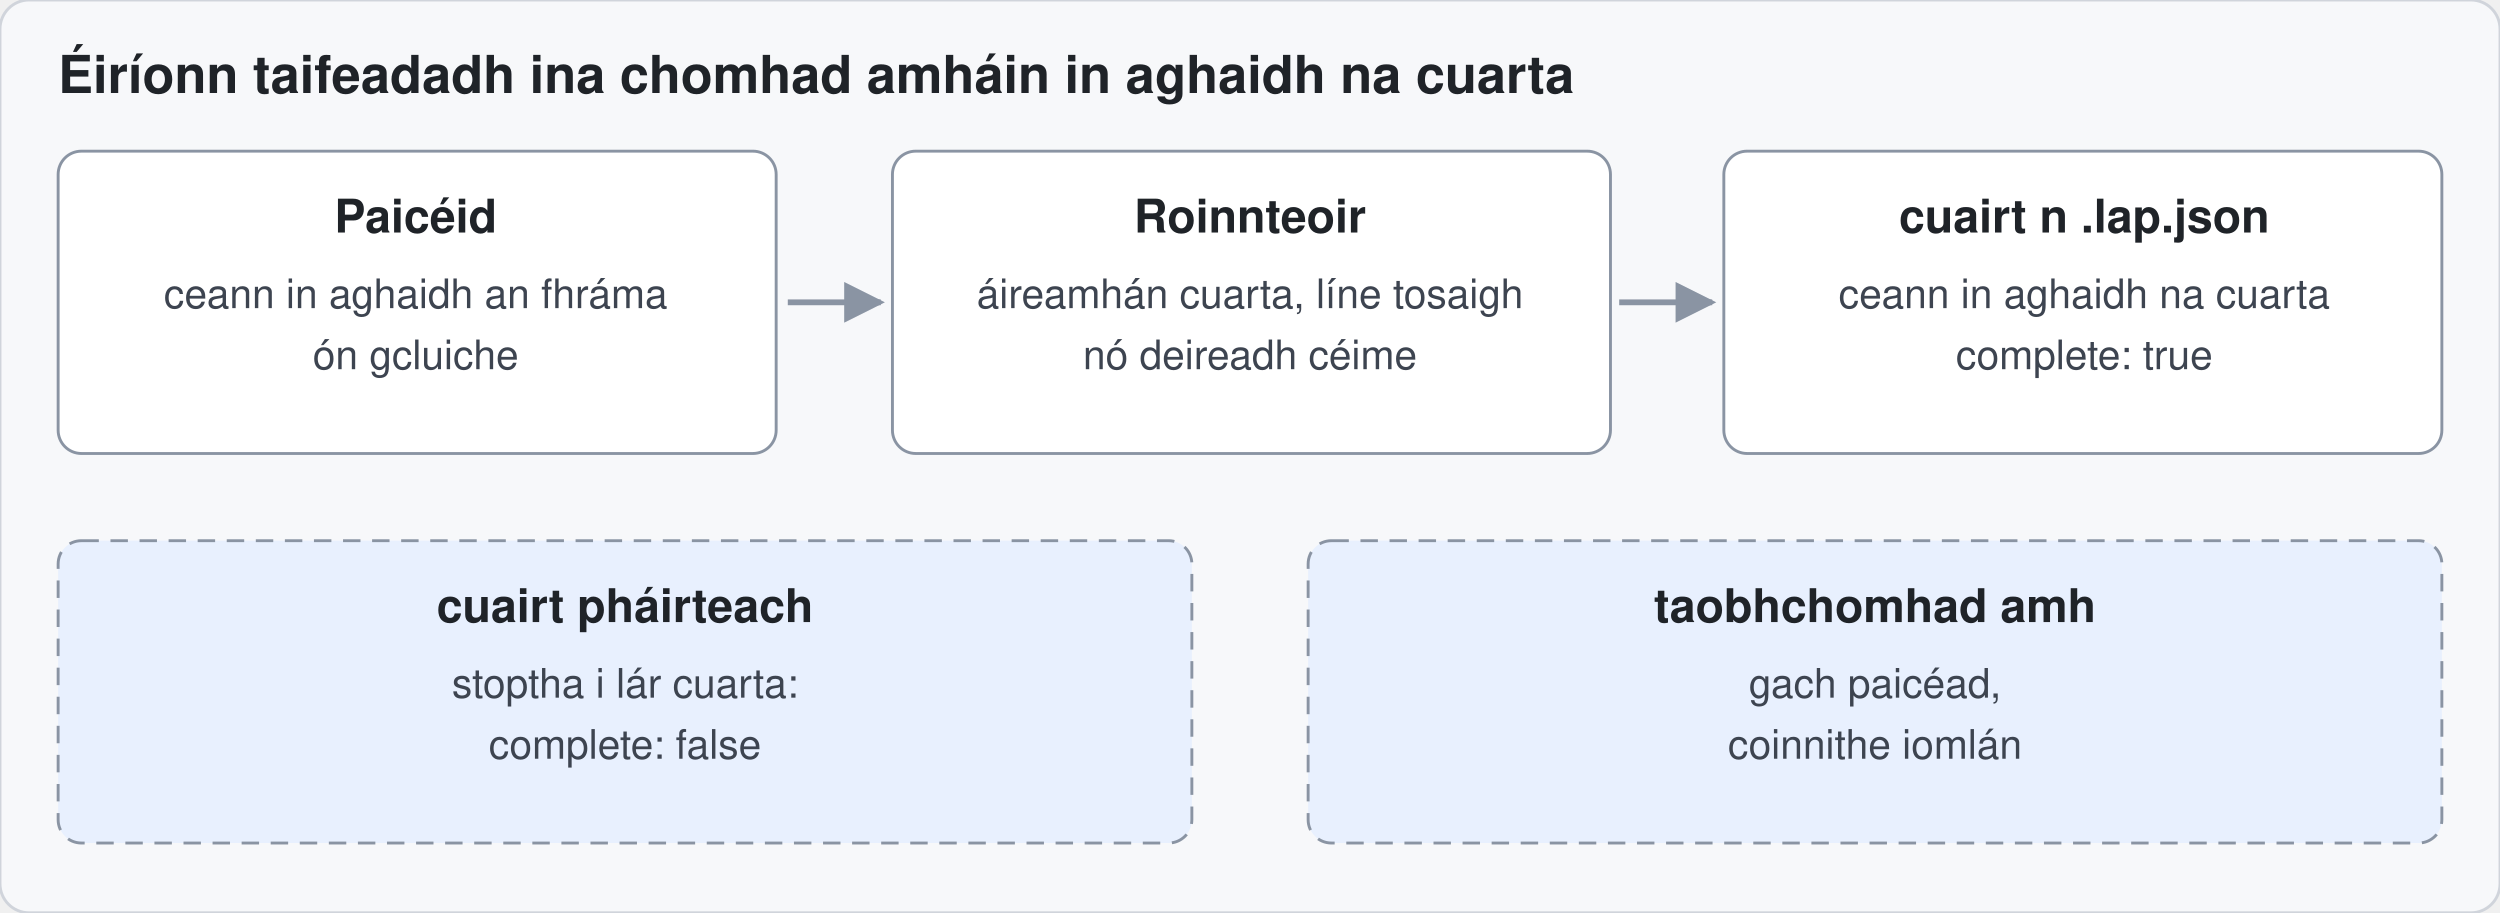
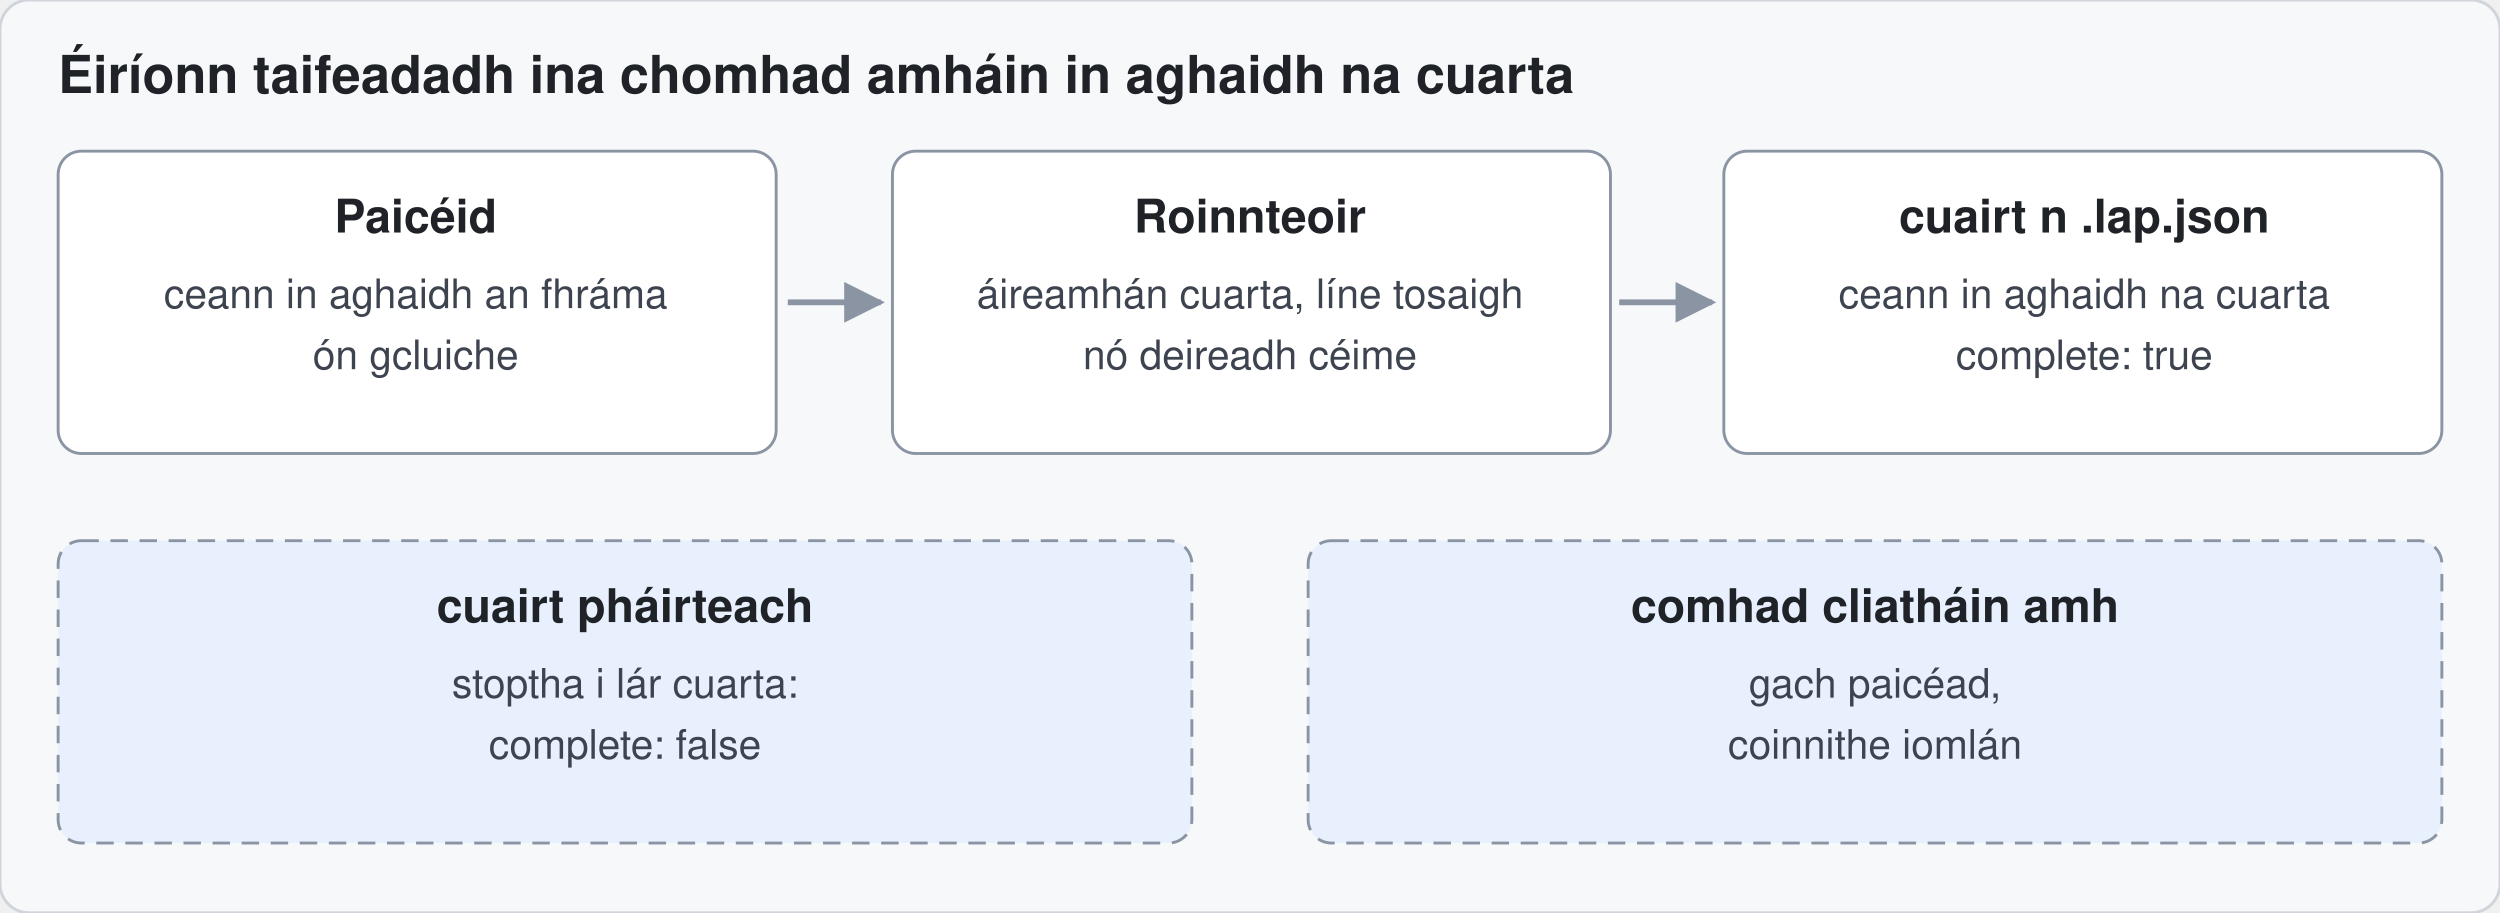
<svg xmlns="http://www.w3.org/2000/svg" width="860" height="314" viewBox="0 0 860 314" role="img" aria-label="A recording becomes one file per lap">
  <rect width="860" height="314" rx="10" fill="#f7f8fa" stroke="#d0d4db" />
  <defs>
    <marker id="a" viewBox="0 0 10 10" refX="9" refY="5" markerWidth="7" markerHeight="7" orient="auto-start-reverse">
      <path d="M0,0 L10,5 L0,10 z" fill="#8a94a3" />
    </marker>
  </defs>
  <text x="20" y="32" font-family="Segoe UI,Helvetica,Arial,sans-serif" font-size="18" font-weight="600" fill="#1f2328" text-anchor="start">Éiríonn taifeadadh ina chomhad amháin in aghaidh na cuarta</text>
  <rect x="20" y="52" width="247" height="104" rx="8" fill="#ffffff" stroke="#8a94a3" />
  <text x="143" y="80" font-family="Segoe UI,Helvetica,Arial,sans-serif" font-size="16" font-weight="600" fill="#1f2328" text-anchor="middle">Paicéid</text>
  <text x="143" y="106" font-family="Segoe UI,Helvetica,Arial,sans-serif" font-size="14" font-weight="400" fill="#3d4450" text-anchor="middle">ceann in aghaidh an fhráma</text>
  <text x="143" y="127" font-family="Segoe UI,Helvetica,Arial,sans-serif" font-size="14" font-weight="400" fill="#3d4450" text-anchor="middle">ón gcluiche</text>
  <rect x="307" y="52" width="247" height="104" rx="8" fill="#ffffff" stroke="#8a94a3" />
  <text x="430" y="80" font-family="Segoe UI,Helvetica,Arial,sans-serif" font-size="16" font-weight="600" fill="#1f2328" text-anchor="middle">Roinnteoir</text>
  <text x="430" y="106" font-family="Segoe UI,Helvetica,Arial,sans-serif" font-size="14" font-weight="400" fill="#3d4450" text-anchor="middle">áireamhán cuarta, líne tosaigh</text>
  <text x="430" y="127" font-family="Segoe UI,Helvetica,Arial,sans-serif" font-size="14" font-weight="400" fill="#3d4450" text-anchor="middle">nó deireadh céime</text>
  <rect x="593" y="52" width="247" height="104" rx="8" fill="#ffffff" stroke="#8a94a3" />
  <text x="717" y="80" font-family="Segoe UI,Helvetica,Arial,sans-serif" font-size="16" font-weight="600" fill="#1f2328" text-anchor="middle">cuairt n .lap.json</text>
  <text x="717" y="106" font-family="Segoe UI,Helvetica,Arial,sans-serif" font-size="14" font-weight="400" fill="#3d4450" text-anchor="middle">ceann in aghaidh na cuarta</text>
  <text x="717" y="127" font-family="Segoe UI,Helvetica,Arial,sans-serif" font-size="14" font-weight="400" fill="#3d4450" text-anchor="middle">complete: true</text>
  <line x1="271" y1="104.0" x2="303" y2="104.0" stroke="#8a94a3" stroke-width="2" marker-end="url(#a)" />
  <line x1="557" y1="104.0" x2="589" y2="104.0" stroke="#8a94a3" stroke-width="2" marker-end="url(#a)" />
  <rect x="20" y="186" width="390" height="104" rx="8" fill="#e8f0fe" stroke="#8a94a3" stroke-dasharray="6 4" />
  <text x="215" y="214" font-family="Segoe UI,Helvetica,Arial,sans-serif" font-size="16" font-weight="600" fill="#1f2328" text-anchor="middle">cuairt pháirteach</text>
  <text x="215" y="240" font-family="Segoe UI,Helvetica,Arial,sans-serif" font-size="14" font-weight="400" fill="#3d4450" text-anchor="middle">stoptha i lár cuarta:</text>
  <text x="215" y="261" font-family="Segoe UI,Helvetica,Arial,sans-serif" font-size="14" font-weight="400" fill="#3d4450" text-anchor="middle">complete: false</text>
  <rect x="450" y="186" width="390" height="104" rx="8" fill="#e8f0fe" stroke="#8a94a3" stroke-dasharray="6 4" />
-   <text x="645" y="214" font-family="Segoe UI,Helvetica,Arial,sans-serif" font-size="16" font-weight="600" fill="#1f2328" text-anchor="middle">taobhchomhad amh</text>
+   <text x="645" y="214" font-family="Segoe UI,Helvetica,Arial,sans-serif" font-size="16" font-weight="600" fill="#1f2328" text-anchor="middle">comhad cliatháin amh</text>
  <text x="645" y="240" font-family="Segoe UI,Helvetica,Arial,sans-serif" font-size="14" font-weight="400" fill="#3d4450" text-anchor="middle">gach paicéad,</text>
  <text x="645" y="261" font-family="Segoe UI,Helvetica,Arial,sans-serif" font-size="14" font-weight="400" fill="#3d4450" text-anchor="middle">coinnithe iomlán</text>
</svg>
